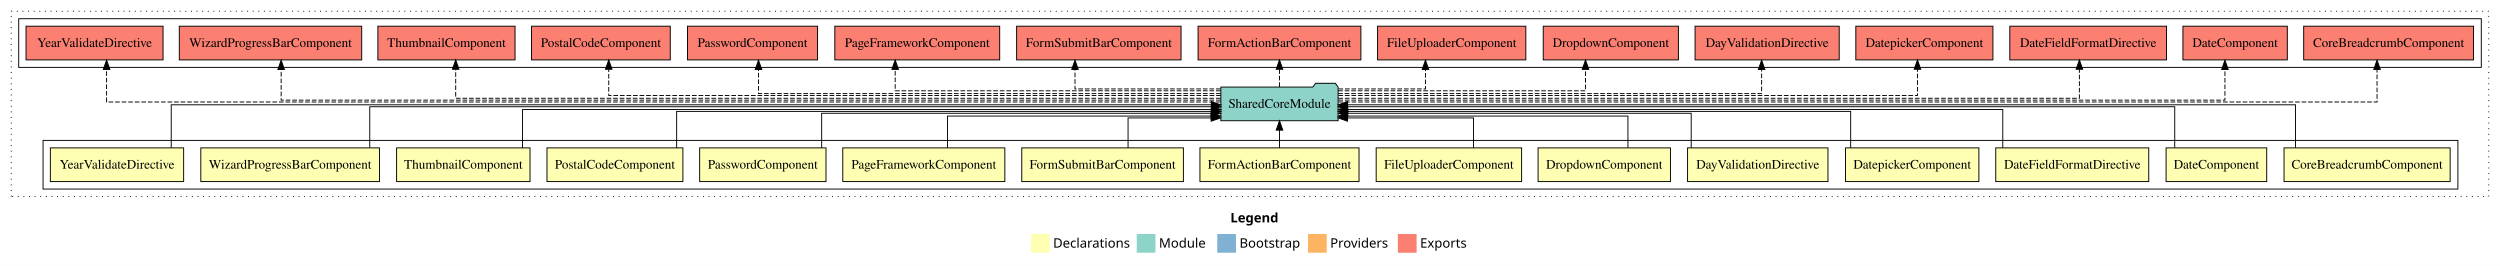
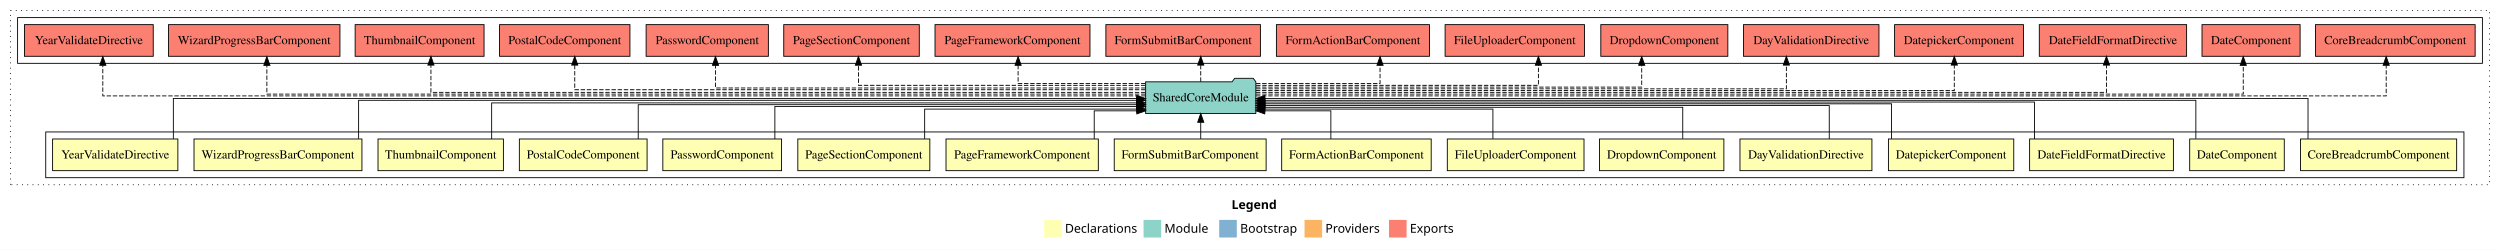
- <svg xmlns="http://www.w3.org/2000/svg" width="2671pt" height="284pt" viewBox="0.00 0.00 2671.00 284.00">
+ <svg xmlns="http://www.w3.org/2000/svg" width="2842pt" height="284pt" viewBox="0.00 0.00 2842.00 284.00">
  <g id="graph0" class="graph" transform="scale(1 1) rotate(0) translate(4 280)">
-     <polygon fill="#ffffff" stroke="transparent" points="-4,4 -4,-280 2667,-280 2667,4 -4,4" />
-     <text text-anchor="start" x="1310.509" y="-42.4" font-family="sans-serif" font-weight="bold" font-size="14.00" fill="#000000">Legend</text>
-     <polygon fill="#ffffb3" stroke="transparent" points="1097.5,-10 1097.5,-30 1117.5,-30 1117.5,-10 1097.5,-10" />
-     <text text-anchor="start" x="1121.129" y="-15.4" font-family="sans-serif" font-size="14.00" fill="#000000">  Declarations</text>
-     <polygon fill="#8dd3c7" stroke="transparent" points="1210.5,-10 1210.5,-30 1230.5,-30 1230.5,-10 1210.5,-10" />
-     <text text-anchor="start" x="1234.225" y="-15.4" font-family="sans-serif" font-size="14.00" fill="#000000">  Module</text>
-     <polygon fill="#80b1d3" stroke="transparent" points="1296.5,-10 1296.5,-30 1316.5,-30 1316.5,-10 1296.5,-10" />
-     <text text-anchor="start" x="1320.281" y="-15.4" font-family="sans-serif" font-size="14.00" fill="#000000">  Bootstrap</text>
-     <polygon fill="#fdb462" stroke="transparent" points="1393.5,-10 1393.5,-30 1413.5,-30 1413.5,-10 1393.5,-10" />
-     <text text-anchor="start" x="1417.173" y="-15.4" font-family="sans-serif" font-size="14.00" fill="#000000">  Providers</text>
-     <polygon fill="#fb8072" stroke="transparent" points="1489.5,-10 1489.5,-30 1509.5,-30 1509.5,-10 1489.5,-10" />
-     <text text-anchor="start" x="1513.226" y="-15.4" font-family="sans-serif" font-size="14.00" fill="#000000">  Exports</text>
+     <polygon fill="#ffffff" stroke="transparent" points="-4,4 -4,-280 2838,-280 2838,4 -4,4" />
+     <text text-anchor="start" x="1396.009" y="-42.4" font-family="sans-serif" font-weight="bold" font-size="14.00" fill="#000000">Legend</text>
+     <polygon fill="#ffffb3" stroke="transparent" points="1183,-10 1183,-30 1203,-30 1203,-10 1183,-10" />
+     <text text-anchor="start" x="1206.629" y="-15.4" font-family="sans-serif" font-size="14.00" fill="#000000">  Declarations</text>
+     <polygon fill="#8dd3c7" stroke="transparent" points="1296,-10 1296,-30 1316,-30 1316,-10 1296,-10" />
+     <text text-anchor="start" x="1319.725" y="-15.4" font-family="sans-serif" font-size="14.00" fill="#000000">  Module</text>
+     <polygon fill="#80b1d3" stroke="transparent" points="1382,-10 1382,-30 1402,-30 1402,-10 1382,-10" />
+     <text text-anchor="start" x="1405.781" y="-15.4" font-family="sans-serif" font-size="14.00" fill="#000000">  Bootstrap</text>
+     <polygon fill="#fdb462" stroke="transparent" points="1479,-10 1479,-30 1499,-30 1499,-10 1479,-10" />
+     <text text-anchor="start" x="1502.673" y="-15.4" font-family="sans-serif" font-size="14.00" fill="#000000">  Providers</text>
+     <polygon fill="#fb8072" stroke="transparent" points="1575,-10 1575,-30 1595,-30 1595,-10 1575,-10" />
+     <text text-anchor="start" x="1598.726" y="-15.4" font-family="sans-serif" font-size="14.00" fill="#000000">  Exports</text>
    <g id="clust1" class="cluster">
-       <polygon fill="none" stroke="#000000" stroke-dasharray="1,5" points="8,-70 8,-268 2655,-268 2655,-70 8,-70" />
+       <polygon fill="none" stroke="#000000" stroke-dasharray="1,5" points="8,-70 8,-268 2826,-268 2826,-70 8,-70" />
    </g>
    <g id="clust2" class="cluster">
-       <polygon fill="none" stroke="#000000" points="42,-78 42,-130 2622,-130 2622,-78 42,-78" />
-     </g>
-     <g id="clust19" class="cluster">
-       <polygon fill="none" stroke="#000000" points="16,-208 16,-260 2647,-260 2647,-208 16,-208" />
+       <polygon fill="none" stroke="#000000" points="48,-78 48,-130 2797,-130 2797,-78 48,-78" />
+     </g>
+     <g id="clust20" class="cluster">
+       <polygon fill="none" stroke="#000000" points="16,-208 16,-260 2818,-260 2818,-208 16,-208" />
    </g>
    <g id="node1" class="node">
-       <polygon fill="#ffffb3" stroke="#000000" points="2613.737,-122 2436.263,-122 2436.263,-86 2613.737,-86 2613.737,-122" />
-       <text text-anchor="middle" x="2525" y="-99.8" font-family="Times,serif" font-size="14.00" fill="#000000">CoreBreadcrumbComponent</text>
+       <polygon fill="#ffffb3" stroke="#000000" points="2788.737,-122 2611.263,-122 2611.263,-86 2788.737,-86 2788.737,-122" />
+       <text text-anchor="middle" x="2700" y="-99.8" font-family="Times,serif" font-size="14.00" fill="#000000">CoreBreadcrumbComponent</text>
+     </g>
+     <g id="node17" class="node">
+       <polygon fill="#8dd3c7" stroke="#000000" points="1423.634,-187 1420.634,-191 1399.634,-191 1396.634,-187 1298.366,-187 1298.366,-151 1423.634,-151 1423.634,-187" />
+       <text text-anchor="middle" x="1361" y="-164.8" font-family="Times,serif" font-size="14.00" fill="#000000">SharedCoreModule</text>
+     </g>
+     <g id="edge1" class="edge">
+       <path fill="none" stroke="#000000" d="M2619.757,-122.169C2619.757,-141.09 2619.757,-168 2619.757,-168 2619.757,-168 1433.853,-168 1433.853,-168" />
+       <polygon fill="#000000" stroke="#000000" points="1433.853,-164.5 1423.853,-168 1433.853,-171.5 1433.853,-164.5" />
+     </g>
+     <g id="node2" class="node">
+       <polygon fill="#ffffb3" stroke="#000000" points="2592.759,-122 2485.241,-122 2485.241,-86 2592.759,-86 2592.759,-122" />
+       <text text-anchor="middle" x="2539" y="-99.8" font-family="Times,serif" font-size="14.00" fill="#000000">DateComponent</text>
+     </g>
+     <g id="edge2" class="edge">
+       <path fill="none" stroke="#000000" d="M2492.246,-122.267C2492.246,-140.555 2492.246,-166 2492.246,-166 2492.246,-166 1433.838,-166 1433.838,-166" />
+       <polygon fill="#000000" stroke="#000000" points="1433.838,-162.5 1423.838,-166 1433.838,-169.5 1433.838,-162.5" />
+     </g>
+     <g id="node3" class="node">
+       <polygon fill="#ffffb3" stroke="#000000" points="2466.727,-122 2303.273,-122 2303.273,-86 2466.727,-86 2466.727,-122" />
+       <text text-anchor="middle" x="2385" y="-99.8" font-family="Times,serif" font-size="14.00" fill="#000000">DateFieldFormatDirective</text>
+     </g>
+     <g id="edge3" class="edge">
+       <path fill="none" stroke="#000000" d="M2308.762,-122.002C2308.762,-139.675 2308.762,-164 2308.762,-164 2308.762,-164 1433.919,-164 1433.919,-164" />
+       <polygon fill="#000000" stroke="#000000" points="1433.919,-160.5 1423.919,-164 1433.919,-167.5 1433.919,-160.5" />
+     </g>
+     <g id="node4" class="node">
+       <polygon fill="#ffffb3" stroke="#000000" points="2285.239,-122 2142.761,-122 2142.761,-86 2285.239,-86 2285.239,-122" />
+       <text text-anchor="middle" x="2214" y="-99.8" font-family="Times,serif" font-size="14.00" fill="#000000">DatepickerComponent</text>
+     </g>
+     <g id="edge4" class="edge">
+       <path fill="none" stroke="#000000" d="M2146.255,-122.034C2146.255,-139.06 2146.255,-162 2146.255,-162 2146.255,-162 1433.933,-162 1433.933,-162" />
+       <polygon fill="#000000" stroke="#000000" points="1433.933,-158.5 1423.933,-162 1433.933,-165.5 1433.933,-158.5" />
+     </g>
+     <g id="node5" class="node">
+       <polygon fill="#ffffb3" stroke="#000000" points="2124.003,-122 1973.997,-122 1973.997,-86 2124.003,-86 2124.003,-122" />
+       <text text-anchor="middle" x="2049" y="-99.8" font-family="Times,serif" font-size="14.00" fill="#000000">DayValidationDirective</text>
+     </g>
+     <g id="edge5" class="edge">
+       <path fill="none" stroke="#000000" d="M2075.5,-122.027C2075.5,-138.398 2075.5,-160 2075.5,-160 2075.5,-160 1433.781,-160 1433.781,-160" />
+       <polygon fill="#000000" stroke="#000000" points="1433.781,-156.5 1423.781,-160 1433.781,-163.5 1433.781,-156.5" />
+     </g>
+     <g id="node6" class="node">
+       <polygon fill="#ffffb3" stroke="#000000" points="1955.706,-122 1814.294,-122 1814.294,-86 1955.706,-86 1955.706,-122" />
+       <text text-anchor="middle" x="1885" y="-99.8" font-family="Times,serif" font-size="14.00" fill="#000000">DropdownComponent</text>
+     </g>
+     <g id="edge6" class="edge">
+       <path fill="none" stroke="#000000" d="M1908.951,-122.282C1908.951,-137.948 1908.951,-158 1908.951,-158 1908.951,-158 1433.857,-158 1433.857,-158" />
+       <polygon fill="#000000" stroke="#000000" points="1433.857,-154.5 1423.857,-158 1433.857,-161.5 1433.857,-154.5" />
+     </g>
+     <g id="node7" class="node">
+       <polygon fill="#ffffb3" stroke="#000000" points="1796.698,-122 1641.302,-122 1641.302,-86 1796.698,-86 1796.698,-122" />
+       <text text-anchor="middle" x="1719" y="-99.8" font-family="Times,serif" font-size="14.00" fill="#000000">FileUploaderComponent</text>
+     </g>
+     <g id="edge7" class="edge">
+       <path fill="none" stroke="#000000" d="M1693.134,-122.187C1693.134,-137.182 1693.134,-156 1693.134,-156 1693.134,-156 1433.862,-156 1433.862,-156" />
+       <polygon fill="#000000" stroke="#000000" points="1433.862,-152.5 1423.862,-156 1433.862,-159.5 1433.862,-152.5" />
+     </g>
+     <g id="node8" class="node">
+       <polygon fill="#ffffb3" stroke="#000000" points="1622.98,-122 1453.02,-122 1453.02,-86 1622.98,-86 1622.98,-122" />
+       <text text-anchor="middle" x="1538" y="-99.8" font-family="Times,serif" font-size="14.00" fill="#000000">FormActionBarComponent</text>
+     </g>
+     <g id="edge8" class="edge">
+       <path fill="none" stroke="#000000" d="M1508.92,-122.051C1508.92,-136.373 1508.92,-154 1508.92,-154 1508.92,-154 1433.731,-154 1433.731,-154" />
+       <polygon fill="#000000" stroke="#000000" points="1433.731,-150.5 1423.731,-154 1433.731,-157.5 1433.731,-150.5" />
+     </g>
+     <g id="node9" class="node">
+       <polygon fill="#ffffb3" stroke="#000000" points="1435.333,-122 1262.667,-122 1262.667,-86 1435.333,-86 1435.333,-122" />
+       <text text-anchor="middle" x="1349" y="-99.8" font-family="Times,serif" font-size="14.00" fill="#000000">FormSubmitBarComponent</text>
+     </g>
+     <g id="edge9" class="edge">
+       <path fill="none" stroke="#000000" d="M1361,-122.106C1361,-122.106 1361,-140.991 1361,-140.991" />
+       <polygon fill="#000000" stroke="#000000" points="1357.5,-140.991 1361,-150.991 1364.5,-140.991 1357.5,-140.991" />
+     </g>
+     <g id="node10" class="node">
+       <polygon fill="#ffffb3" stroke="#000000" points="1244.574,-122 1071.426,-122 1071.426,-86 1244.574,-86 1244.574,-122" />
+       <text text-anchor="middle" x="1158" y="-99.8" font-family="Times,serif" font-size="14.00" fill="#000000">PageFrameworkComponent</text>
+     </g>
+     <g id="edge10" class="edge">
+       <path fill="none" stroke="#000000" d="M1239.912,-122.051C1239.912,-136.373 1239.912,-154 1239.912,-154 1239.912,-154 1288.328,-154 1288.328,-154" />
+       <polygon fill="#000000" stroke="#000000" points="1288.328,-157.5 1298.328,-154 1288.328,-150.5 1288.328,-157.5" />
+     </g>
+     <g id="node11" class="node">
+       <polygon fill="#ffffb3" stroke="#000000" points="1053.038,-122 902.962,-122 902.962,-86 1053.038,-86 1053.038,-122" />
+       <text text-anchor="middle" x="978" y="-99.8" font-family="Times,serif" font-size="14.00" fill="#000000">PageSectionComponent</text>
+     </g>
+     <g id="edge11" class="edge">
+       <path fill="none" stroke="#000000" d="M1047.144,-122.187C1047.144,-137.182 1047.144,-156 1047.144,-156 1047.144,-156 1288.241,-156 1288.241,-156" />
+       <polygon fill="#000000" stroke="#000000" points="1288.241,-159.5 1298.241,-156 1288.241,-152.5 1288.241,-159.5" />
+     </g>
+     <g id="node12" class="node">
+       <polygon fill="#ffffb3" stroke="#000000" points="884.486,-122 749.514,-122 749.514,-86 884.486,-86 884.486,-122" />
+       <text text-anchor="middle" x="817" y="-99.8" font-family="Times,serif" font-size="14.00" fill="#000000">PasswordComponent</text>
+     </g>
+     <g id="edge12" class="edge">
+       <path fill="none" stroke="#000000" d="M876.868,-122.009C876.868,-138.049 876.868,-159 876.868,-159 876.868,-159 1288.205,-159 1288.205,-159" />
+       <polygon fill="#000000" stroke="#000000" points="1288.205,-162.5 1298.205,-159 1288.205,-155.5 1288.205,-162.5" />
+     </g>
+     <g id="node13" class="node">
+       <polygon fill="#ffffb3" stroke="#000000" points="731.607,-122 586.393,-122 586.393,-86 731.607,-86 731.607,-122" />
+       <text text-anchor="middle" x="659" y="-99.8" font-family="Times,serif" font-size="14.00" fill="#000000">PostalCodeComponent</text>
+     </g>
+     <g id="edge13" class="edge">
+       <path fill="none" stroke="#000000" d="M721.53,-122.035C721.53,-138.734 721.53,-161 721.53,-161 721.53,-161 1288.228,-161 1288.228,-161" />
+       <polygon fill="#000000" stroke="#000000" points="1288.228,-164.5 1298.228,-161 1288.228,-157.5 1288.228,-164.5" />
+     </g>
+     <g id="node14" class="node">
+       <polygon fill="#ffffb3" stroke="#000000" points="568.272,-122 425.728,-122 425.728,-86 568.272,-86 568.272,-122" />
+       <text text-anchor="middle" x="497" y="-99.8" font-family="Times,serif" font-size="14.00" fill="#000000">ThumbnailComponent</text>
+     </g>
+     <g id="edge14" class="edge">
+       <path fill="none" stroke="#000000" d="M554.916,-122.022C554.916,-139.373 554.916,-163 554.916,-163 554.916,-163 1288.084,-163 1288.084,-163" />
+       <polygon fill="#000000" stroke="#000000" points="1288.084,-166.5 1298.084,-163 1288.084,-159.5 1288.084,-166.5" />
+     </g>
+     <g id="node15" class="node">
+       <polygon fill="#ffffb3" stroke="#000000" points="407.447,-122 216.553,-122 216.553,-86 407.447,-86 407.447,-122" />
+       <text text-anchor="middle" x="312" y="-99.8" font-family="Times,serif" font-size="14.00" fill="#000000">WizardProgressBarComponent</text>
+     </g>
+     <g id="edge15" class="edge">
+       <path fill="none" stroke="#000000" d="M403.669,-122.267C403.669,-140.555 403.669,-166 403.669,-166 403.669,-166 1288.187,-166 1288.187,-166" />
+       <polygon fill="#000000" stroke="#000000" points="1288.187,-169.5 1298.187,-166 1288.187,-162.5 1288.187,-169.5" />
    </g>
    <g id="node16" class="node">
-       <polygon fill="#8dd3c7" stroke="#000000" points="1425.634,-187 1422.634,-191 1401.634,-191 1398.634,-187 1300.366,-187 1300.366,-151 1425.634,-151 1425.634,-187" />
-       <text text-anchor="middle" x="1363" y="-164.8" font-family="Times,serif" font-size="14.00" fill="#000000">SharedCoreModule</text>
-     </g>
-     <g id="edge1" class="edge">
-       <path fill="none" stroke="#000000" d="M2448.506,-122.169C2448.506,-141.09 2448.506,-168 2448.506,-168 2448.506,-168 1435.656,-168 1435.656,-168" />
-       <polygon fill="#000000" stroke="#000000" points="1435.656,-164.5 1425.656,-168 1435.656,-171.5 1435.656,-164.5" />
-     </g>
-     <g id="node2" class="node">
-       <polygon fill="#ffffb3" stroke="#000000" points="2417.759,-122 2310.241,-122 2310.241,-86 2417.759,-86 2417.759,-122" />
-       <text text-anchor="middle" x="2364" y="-99.8" font-family="Times,serif" font-size="14.00" fill="#000000">DateComponent</text>
-     </g>
-     <g id="edge2" class="edge">
-       <path fill="none" stroke="#000000" d="M2319.492,-122.267C2319.492,-140.555 2319.492,-166 2319.492,-166 2319.492,-166 1435.758,-166 1435.758,-166" />
-       <polygon fill="#000000" stroke="#000000" points="1435.758,-162.5 1425.758,-166 1435.758,-169.5 1435.758,-162.5" />
-     </g>
-     <g id="node3" class="node">
-       <polygon fill="#ffffb3" stroke="#000000" points="2291.727,-122 2128.273,-122 2128.273,-86 2291.727,-86 2291.727,-122" />
-       <text text-anchor="middle" x="2210" y="-99.8" font-family="Times,serif" font-size="14.00" fill="#000000">DateFieldFormatDirective</text>
-     </g>
-     <g id="edge3" class="edge">
-       <path fill="none" stroke="#000000" d="M2135.762,-122.022C2135.762,-139.373 2135.762,-163 2135.762,-163 2135.762,-163 1435.911,-163 1435.911,-163" />
-       <polygon fill="#000000" stroke="#000000" points="1435.911,-159.5 1425.911,-163 1435.911,-166.5 1435.911,-159.5" />
-     </g>
-     <g id="node4" class="node">
-       <polygon fill="#ffffb3" stroke="#000000" points="2110.239,-122 1967.761,-122 1967.761,-86 2110.239,-86 2110.239,-122" />
-       <text text-anchor="middle" x="2039" y="-99.8" font-family="Times,serif" font-size="14.00" fill="#000000">DatepickerComponent</text>
-     </g>
-     <g id="edge4" class="edge">
-       <path fill="none" stroke="#000000" d="M1973.255,-122.035C1973.255,-138.734 1973.255,-161 1973.255,-161 1973.255,-161 1435.725,-161 1435.725,-161" />
-       <polygon fill="#000000" stroke="#000000" points="1435.725,-157.5 1425.725,-161 1435.725,-164.5 1435.725,-157.5" />
-     </g>
-     <g id="node5" class="node">
-       <polygon fill="#ffffb3" stroke="#000000" points="1949.003,-122 1798.997,-122 1798.997,-86 1949.003,-86 1949.003,-122" />
-       <text text-anchor="middle" x="1874" y="-99.8" font-family="Times,serif" font-size="14.00" fill="#000000">DayValidationDirective</text>
-     </g>
-     <g id="edge5" class="edge">
-       <path fill="none" stroke="#000000" d="M1802.874,-122.009C1802.874,-138.049 1802.874,-159 1802.874,-159 1802.874,-159 1436.023,-159 1436.023,-159" />
-       <polygon fill="#000000" stroke="#000000" points="1436.023,-155.5 1426.023,-159 1436.023,-162.5 1436.023,-155.5" />
-     </g>
-     <g id="node6" class="node">
-       <polygon fill="#ffffb3" stroke="#000000" points="1780.706,-122 1639.294,-122 1639.294,-86 1780.706,-86 1780.706,-122" />
-       <text text-anchor="middle" x="1710" y="-99.8" font-family="Times,serif" font-size="14.00" fill="#000000">DropdownComponent</text>
-     </g>
-     <g id="edge6" class="edge">
-       <path fill="none" stroke="#000000" d="M1735.284,-122.187C1735.284,-137.182 1735.284,-156 1735.284,-156 1735.284,-156 1435.732,-156 1435.732,-156" />
-       <polygon fill="#000000" stroke="#000000" points="1435.732,-152.5 1425.732,-156 1435.732,-159.5 1435.732,-152.5" />
-     </g>
-     <g id="node7" class="node">
-       <polygon fill="#ffffb3" stroke="#000000" points="1621.698,-122 1466.302,-122 1466.302,-86 1621.698,-86 1621.698,-122" />
-       <text text-anchor="middle" x="1544" y="-99.8" font-family="Times,serif" font-size="14.00" fill="#000000">FileUploaderComponent</text>
-     </g>
-     <g id="edge7" class="edge">
-       <path fill="none" stroke="#000000" d="M1570.283,-122.051C1570.283,-136.373 1570.283,-154 1570.283,-154 1570.283,-154 1435.754,-154 1435.754,-154" />
-       <polygon fill="#000000" stroke="#000000" points="1435.754,-150.5 1425.754,-154 1435.754,-157.5 1435.754,-150.5" />
-     </g>
-     <g id="node8" class="node">
-       <polygon fill="#ffffb3" stroke="#000000" points="1447.98,-122 1278.02,-122 1278.02,-86 1447.98,-86 1447.98,-122" />
-       <text text-anchor="middle" x="1363" y="-99.8" font-family="Times,serif" font-size="14.00" fill="#000000">FormActionBarComponent</text>
-     </g>
-     <g id="edge8" class="edge">
-       <path fill="none" stroke="#000000" d="M1363,-122.106C1363,-122.106 1363,-140.991 1363,-140.991" />
-       <polygon fill="#000000" stroke="#000000" points="1359.5,-140.991 1363,-150.991 1366.5,-140.991 1359.5,-140.991" />
-     </g>
-     <g id="node9" class="node">
-       <polygon fill="#ffffb3" stroke="#000000" points="1260.333,-122 1087.667,-122 1087.667,-86 1260.333,-86 1260.333,-122" />
-       <text text-anchor="middle" x="1174" y="-99.8" font-family="Times,serif" font-size="14.00" fill="#000000">FormSubmitBarComponent</text>
-     </g>
-     <g id="edge9" class="edge">
-       <path fill="none" stroke="#000000" d="M1201.222,-122.051C1201.222,-136.373 1201.222,-154 1201.222,-154 1201.222,-154 1289.989,-154 1289.989,-154" />
-       <polygon fill="#000000" stroke="#000000" points="1289.989,-157.5 1299.989,-154 1289.989,-150.5 1289.989,-157.5" />
-     </g>
-     <g id="node10" class="node">
-       <polygon fill="#ffffb3" stroke="#000000" points="1069.574,-122 896.426,-122 896.426,-86 1069.574,-86 1069.574,-122" />
-       <text text-anchor="middle" x="983" y="-99.8" font-family="Times,serif" font-size="14.00" fill="#000000">PageFrameworkComponent</text>
-     </g>
-     <g id="edge10" class="edge">
-       <path fill="none" stroke="#000000" d="M1008.346,-122.187C1008.346,-137.182 1008.346,-156 1008.346,-156 1008.346,-156 1290.004,-156 1290.004,-156" />
-       <polygon fill="#000000" stroke="#000000" points="1290.004,-159.5 1300.004,-156 1290.004,-152.5 1290.004,-159.5" />
-     </g>
-     <g id="node11" class="node">
-       <polygon fill="#ffffb3" stroke="#000000" points="878.486,-122 743.514,-122 743.514,-86 878.486,-86 878.486,-122" />
-       <text text-anchor="middle" x="811" y="-99.8" font-family="Times,serif" font-size="14.00" fill="#000000">PasswordComponent</text>
-     </g>
-     <g id="edge11" class="edge">
-       <path fill="none" stroke="#000000" d="M873.868,-122.009C873.868,-138.049 873.868,-159 873.868,-159 873.868,-159 1290.056,-159 1290.056,-159" />
-       <polygon fill="#000000" stroke="#000000" points="1290.056,-162.5 1300.056,-159 1290.056,-155.5 1290.056,-162.5" />
-     </g>
-     <g id="node12" class="node">
-       <polygon fill="#ffffb3" stroke="#000000" points="725.607,-122 580.393,-122 580.393,-86 725.607,-86 725.607,-122" />
-       <text text-anchor="middle" x="653" y="-99.8" font-family="Times,serif" font-size="14.00" fill="#000000">PostalCodeComponent</text>
-     </g>
-     <g id="edge12" class="edge">
-       <path fill="none" stroke="#000000" d="M718.928,-122.035C718.928,-138.734 718.928,-161 718.928,-161 718.928,-161 1290.365,-161 1290.365,-161" />
-       <polygon fill="#000000" stroke="#000000" points="1290.365,-164.5 1300.365,-161 1290.365,-157.5 1290.365,-164.5" />
-     </g>
-     <g id="node13" class="node">
-       <polygon fill="#ffffb3" stroke="#000000" points="562.272,-122 419.728,-122 419.728,-86 562.272,-86 562.272,-122" />
-       <text text-anchor="middle" x="491" y="-99.8" font-family="Times,serif" font-size="14.00" fill="#000000">ThumbnailComponent</text>
-     </g>
-     <g id="edge13" class="edge">
-       <path fill="none" stroke="#000000" d="M554.261,-122.022C554.261,-139.373 554.261,-163 554.261,-163 554.261,-163 1290.213,-163 1290.213,-163" />
-       <polygon fill="#000000" stroke="#000000" points="1290.213,-166.5 1300.213,-163 1290.213,-159.5 1290.213,-166.5" />
-     </g>
-     <g id="node14" class="node">
-       <polygon fill="#ffffb3" stroke="#000000" points="401.447,-122 210.553,-122 210.553,-86 401.447,-86 401.447,-122" />
-       <text text-anchor="middle" x="306" y="-99.8" font-family="Times,serif" font-size="14.00" fill="#000000">WizardProgressBarComponent</text>
-     </g>
-     <g id="edge14" class="edge">
-       <path fill="none" stroke="#000000" d="M391.044,-122.267C391.044,-140.555 391.044,-166 391.044,-166 391.044,-166 1290.349,-166 1290.349,-166" />
-       <polygon fill="#000000" stroke="#000000" points="1290.349,-169.5 1300.349,-166 1290.349,-162.5 1290.349,-169.5" />
-     </g>
-     <g id="node15" class="node">
-       <polygon fill="#ffffb3" stroke="#000000" points="192.202,-122 49.798,-122 49.798,-86 192.202,-86 192.202,-122" />
-       <text text-anchor="middle" x="121" y="-99.8" font-family="Times,serif" font-size="14.00" fill="#000000">YearValidateDirective</text>
-     </g>
-     <g id="edge15" class="edge">
-       <path fill="none" stroke="#000000" d="M178.939,-122.169C178.939,-141.09 178.939,-168 178.939,-168 178.939,-168 1290.176,-168 1290.176,-168" />
-       <polygon fill="#000000" stroke="#000000" points="1290.176,-171.5 1300.176,-168 1290.176,-164.5 1290.176,-171.5" />
-     </g>
-     <g id="node17" class="node">
-       <polygon fill="#fb8072" stroke="#000000" points="2638.737,-252 2457.263,-252 2457.263,-216 2638.737,-216 2638.737,-252" />
-       <text text-anchor="middle" x="2548" y="-229.8" font-family="Times,serif" font-size="14.00" fill="#000000">CoreBreadcrumbComponent </text>
+       <polygon fill="#ffffb3" stroke="#000000" points="198.202,-122 55.798,-122 55.798,-86 198.202,-86 198.202,-122" />
+       <text text-anchor="middle" x="127" y="-99.8" font-family="Times,serif" font-size="14.00" fill="#000000">YearValidateDirective</text>
    </g>
    <g id="edge16" class="edge">
-       <path fill="none" stroke="#000000" stroke-dasharray="5,2" d="M1426.045,-171C1669.612,-171 2535.625,-171 2535.625,-171 2535.625,-171 2535.625,-205.778 2535.625,-205.778" />
-       <polygon fill="#000000" stroke="#000000" points="2532.125,-205.778 2535.625,-215.778 2539.125,-205.778 2532.125,-205.778" />
+       <path fill="none" stroke="#000000" d="M193.064,-122.169C193.064,-141.09 193.064,-168 193.064,-168 193.064,-168 1288.207,-168 1288.207,-168" />
+       <polygon fill="#000000" stroke="#000000" points="1288.207,-171.5 1298.207,-168 1288.207,-164.5 1288.207,-171.5" />
    </g>
    <g id="node18" class="node">
-       <polygon fill="#fb8072" stroke="#000000" points="2439.759,-252 2328.241,-252 2328.241,-216 2439.759,-216 2439.759,-252" />
-       <text text-anchor="middle" x="2384" y="-229.8" font-family="Times,serif" font-size="14.00" fill="#000000">DateComponent </text>
+       <polygon fill="#fb8072" stroke="#000000" points="2809.737,-252 2628.263,-252 2628.263,-216 2809.737,-216 2809.737,-252" />
+       <text text-anchor="middle" x="2719" y="-229.8" font-family="Times,serif" font-size="14.00" fill="#000000">CoreBreadcrumbComponent </text>
    </g>
    <g id="edge17" class="edge">
-       <path fill="none" stroke="#000000" stroke-dasharray="5,2" d="M1425.806,-173C1646.492,-173 2373.125,-173 2373.125,-173 2373.125,-173 2373.125,-205.698 2373.125,-205.698" />
-       <polygon fill="#000000" stroke="#000000" points="2369.625,-205.698 2373.125,-215.698 2376.625,-205.698 2369.625,-205.698" />
+       <path fill="none" stroke="#000000" stroke-dasharray="5,2" d="M1423.743,-171C1689.478,-171 2708.625,-171 2708.625,-171 2708.625,-171 2708.625,-205.778 2708.625,-205.778" />
+       <polygon fill="#000000" stroke="#000000" points="2705.125,-205.778 2708.625,-215.778 2712.125,-205.778 2705.125,-205.778" />
    </g>
    <g id="node19" class="node">
-       <polygon fill="#fb8072" stroke="#000000" points="2310.727,-252 2143.273,-252 2143.273,-216 2310.727,-216 2310.727,-252" />
-       <text text-anchor="middle" x="2227" y="-229.8" font-family="Times,serif" font-size="14.00" fill="#000000">DateFieldFormatDirective </text>
+       <polygon fill="#fb8072" stroke="#000000" points="2610.759,-252 2499.241,-252 2499.241,-216 2610.759,-216 2610.759,-252" />
+       <text text-anchor="middle" x="2555" y="-229.8" font-family="Times,serif" font-size="14.00" fill="#000000">DateComponent </text>
    </g>
    <g id="edge18" class="edge">
-       <path fill="none" stroke="#000000" stroke-dasharray="5,2" d="M1425.843,-175C1623.208,-175 2217.625,-175 2217.625,-175 2217.625,-175 2217.625,-205.977 2217.625,-205.977" />
-       <polygon fill="#000000" stroke="#000000" points="2214.125,-205.977 2217.625,-215.977 2221.125,-205.977 2214.125,-205.977" />
+       <path fill="none" stroke="#000000" stroke-dasharray="5,2" d="M1423.881,-173C1668.89,-173 2546.125,-173 2546.125,-173 2546.125,-173 2546.125,-205.698 2546.125,-205.698" />
+       <polygon fill="#000000" stroke="#000000" points="2542.625,-205.698 2546.125,-215.698 2549.625,-205.698 2542.625,-205.698" />
    </g>
    <g id="node20" class="node">
-       <polygon fill="#fb8072" stroke="#000000" points="2125.239,-252 1978.761,-252 1978.761,-216 2125.239,-216 2125.239,-252" />
-       <text text-anchor="middle" x="2052" y="-229.8" font-family="Times,serif" font-size="14.00" fill="#000000">DatepickerComponent </text>
+       <polygon fill="#fb8072" stroke="#000000" points="2481.727,-252 2314.273,-252 2314.273,-216 2481.727,-216 2481.727,-252" />
+       <text text-anchor="middle" x="2398" y="-229.8" font-family="Times,serif" font-size="14.00" fill="#000000">DateFieldFormatDirective </text>
    </g>
    <g id="edge19" class="edge">
-       <path fill="none" stroke="#000000" stroke-dasharray="5,2" d="M1425.904,-178C1594.646,-178 2044.625,-178 2044.625,-178 2044.625,-178 2044.625,-205.973 2044.625,-205.973" />
-       <polygon fill="#000000" stroke="#000000" points="2041.125,-205.973 2044.625,-215.973 2048.125,-205.973 2041.125,-205.973" />
+       <path fill="none" stroke="#000000" stroke-dasharray="5,2" d="M1423.858,-175C1647.405,-175 2390.625,-175 2390.625,-175 2390.625,-175 2390.625,-205.977 2390.625,-205.977" />
+       <polygon fill="#000000" stroke="#000000" points="2387.125,-205.977 2390.625,-215.977 2394.125,-205.977 2387.125,-205.977" />
    </g>
    <g id="node21" class="node">
-       <polygon fill="#fb8072" stroke="#000000" points="1961.002,-252 1806.998,-252 1806.998,-216 1961.002,-216 1961.002,-252" />
-       <text text-anchor="middle" x="1884" y="-229.8" font-family="Times,serif" font-size="14.00" fill="#000000">DayValidationDirective </text>
+       <polygon fill="#fb8072" stroke="#000000" points="2296.239,-252 2149.761,-252 2149.761,-216 2296.239,-216 2296.239,-252" />
+       <text text-anchor="middle" x="2223" y="-229.8" font-family="Times,serif" font-size="14.00" fill="#000000">DatepickerComponent </text>
    </g>
    <g id="edge20" class="edge">
-       <path fill="none" stroke="#000000" stroke-dasharray="5,2" d="M1425.649,-180C1562.931,-180 1878.125,-180 1878.125,-180 1878.125,-180 1878.125,-205.718 1878.125,-205.718" />
-       <polygon fill="#000000" stroke="#000000" points="1874.625,-205.718 1878.125,-215.718 1881.625,-205.718 1874.625,-205.718" />
+       <path fill="none" stroke="#000000" stroke-dasharray="5,2" d="M1423.643,-177C1621.119,-177 2217.625,-177 2217.625,-177 2217.625,-177 2217.625,-205.965 2217.625,-205.965" />
+       <polygon fill="#000000" stroke="#000000" points="2214.125,-205.965 2217.625,-215.965 2221.125,-205.965 2214.125,-205.965" />
    </g>
    <g id="node22" class="node">
-       <polygon fill="#fb8072" stroke="#000000" points="1789.207,-252 1644.793,-252 1644.793,-216 1789.207,-216 1789.207,-252" />
-       <text text-anchor="middle" x="1717" y="-229.8" font-family="Times,serif" font-size="14.00" fill="#000000">DropdownComponent </text>
+       <polygon fill="#fb8072" stroke="#000000" points="2132.002,-252 1977.998,-252 1977.998,-216 2132.002,-216 2132.002,-252" />
+       <text text-anchor="middle" x="2055" y="-229.8" font-family="Times,serif" font-size="14.00" fill="#000000">DayValidationDirective </text>
    </g>
    <g id="edge21" class="edge">
-       <path fill="none" stroke="#000000" stroke-dasharray="5,2" d="M1425.655,-183C1520.595,-183 1689.966,-183 1689.966,-183 1689.966,-183 1689.966,-205.876 1689.966,-205.876" />
-       <polygon fill="#000000" stroke="#000000" points="1686.466,-205.876 1689.966,-215.876 1693.466,-205.876 1686.466,-205.876" />
+       <path fill="none" stroke="#000000" stroke-dasharray="5,2" d="M1423.932,-179C1589.888,-179 2026.75,-179 2026.75,-179 2026.75,-179 2026.75,-205.991 2026.75,-205.991" />
+       <polygon fill="#000000" stroke="#000000" points="2023.25,-205.991 2026.75,-215.991 2030.25,-205.991 2023.25,-205.991" />
    </g>
    <g id="node23" class="node">
-       <polygon fill="#fb8072" stroke="#000000" points="1626.198,-252 1467.802,-252 1467.802,-216 1626.198,-216 1626.198,-252" />
-       <text text-anchor="middle" x="1547" y="-229.8" font-family="Times,serif" font-size="14.00" fill="#000000">FileUploaderComponent </text>
+       <polygon fill="#fb8072" stroke="#000000" points="1960.207,-252 1815.793,-252 1815.793,-216 1960.207,-216 1960.207,-252" />
+       <text text-anchor="middle" x="1888" y="-229.8" font-family="Times,serif" font-size="14.00" fill="#000000">DropdownComponent </text>
    </g>
    <g id="edge22" class="edge">
-       <path fill="none" stroke="#000000" stroke-dasharray="5,2" d="M1425.988,-185C1469.275,-185 1518.967,-185 1518.967,-185 1518.967,-185 1518.967,-205.754 1518.967,-205.754" />
-       <polygon fill="#000000" stroke="#000000" points="1515.467,-205.754 1518.967,-215.754 1522.467,-205.754 1515.467,-205.754" />
+       <path fill="none" stroke="#000000" stroke-dasharray="5,2" d="M1423.729,-181C1558.24,-181 1862.299,-181 1862.299,-181 1862.299,-181 1862.299,-205.76 1862.299,-205.76" />
+       <polygon fill="#000000" stroke="#000000" points="1858.799,-205.76 1862.299,-215.76 1865.799,-205.76 1858.799,-205.76" />
    </g>
    <g id="node24" class="node">
-       <polygon fill="#fb8072" stroke="#000000" points="1449.981,-252 1276.019,-252 1276.019,-216 1449.981,-216 1449.981,-252" />
-       <text text-anchor="middle" x="1363" y="-229.8" font-family="Times,serif" font-size="14.00" fill="#000000">FormActionBarComponent </text>
+       <polygon fill="#fb8072" stroke="#000000" points="1797.198,-252 1638.802,-252 1638.802,-216 1797.198,-216 1797.198,-252" />
+       <text text-anchor="middle" x="1718" y="-229.8" font-family="Times,serif" font-size="14.00" fill="#000000">FileUploaderComponent </text>
    </g>
    <g id="edge23" class="edge">
-       <path fill="none" stroke="#000000" stroke-dasharray="5,2" d="M1363,-187.106C1363,-187.106 1363,-205.991 1363,-205.991" />
-       <polygon fill="#000000" stroke="#000000" points="1359.5,-205.991 1363,-215.991 1366.5,-205.991 1359.5,-205.991" />
+       <path fill="none" stroke="#000000" stroke-dasharray="5,2" d="M1423.958,-183C1532.86,-183 1744.866,-183 1744.866,-183 1744.866,-183 1744.866,-205.876 1744.866,-205.876" />
+       <polygon fill="#000000" stroke="#000000" points="1741.366,-205.876 1744.866,-215.876 1748.366,-205.876 1741.366,-205.876" />
    </g>
    <g id="node25" class="node">
-       <polygon fill="#fb8072" stroke="#000000" points="1257.832,-252 1082.168,-252 1082.168,-216 1257.832,-216 1257.832,-252" />
-       <text text-anchor="middle" x="1170" y="-229.8" font-family="Times,serif" font-size="14.00" fill="#000000">FormSubmitBarComponent </text>
+       <polygon fill="#fb8072" stroke="#000000" points="1620.981,-252 1447.019,-252 1447.019,-216 1620.981,-216 1620.981,-252" />
+       <text text-anchor="middle" x="1534" y="-229.8" font-family="Times,serif" font-size="14.00" fill="#000000">FormActionBarComponent </text>
    </g>
    <g id="edge24" class="edge">
-       <path fill="none" stroke="#000000" stroke-dasharray="5,2" d="M1300.102,-185C1235.561,-185 1144.528,-185 1144.528,-185 1144.528,-185 1144.528,-205.754 1144.528,-205.754" />
-       <polygon fill="#000000" stroke="#000000" points="1141.028,-205.754 1144.528,-215.754 1148.028,-205.754 1141.028,-205.754" />
+       <path fill="none" stroke="#000000" stroke-dasharray="5,2" d="M1423.819,-185C1483.709,-185 1564.83,-185 1564.83,-185 1564.83,-185 1564.83,-205.754 1564.83,-205.754" />
+       <polygon fill="#000000" stroke="#000000" points="1561.33,-205.754 1564.83,-215.754 1568.33,-205.754 1561.33,-205.754" />
    </g>
    <g id="node26" class="node">
-       <polygon fill="#fb8072" stroke="#000000" points="1064.075,-252 887.925,-252 887.925,-216 1064.075,-216 1064.075,-252" />
-       <text text-anchor="middle" x="976" y="-229.8" font-family="Times,serif" font-size="14.00" fill="#000000">PageFrameworkComponent </text>
+       <polygon fill="#fb8072" stroke="#000000" points="1428.832,-252 1253.168,-252 1253.168,-216 1428.832,-216 1428.832,-252" />
+       <text text-anchor="middle" x="1341" y="-229.8" font-family="Times,serif" font-size="14.00" fill="#000000">FormSubmitBarComponent </text>
    </g>
    <g id="edge25" class="edge">
-       <path fill="none" stroke="#000000" stroke-dasharray="5,2" d="M1300.192,-183C1185.172,-183 952.404,-183 952.404,-183 952.404,-183 952.404,-205.876 952.404,-205.876" />
-       <polygon fill="#000000" stroke="#000000" points="948.904,-205.876 952.404,-215.876 955.904,-205.876 948.904,-205.876" />
+       <path fill="none" stroke="#000000" stroke-dasharray="5,2" d="M1361,-187.106C1361,-187.106 1361,-205.991 1361,-205.991" />
+       <polygon fill="#000000" stroke="#000000" points="1357.5,-205.991 1361,-215.991 1364.5,-205.991 1357.5,-205.991" />
    </g>
    <g id="node27" class="node">
+       <polygon fill="#fb8072" stroke="#000000" points="1235.075,-252 1058.925,-252 1058.925,-216 1235.075,-216 1235.075,-252" />
+       <text text-anchor="middle" x="1147" y="-229.8" font-family="Times,serif" font-size="14.00" fill="#000000">PageFrameworkComponent </text>
+     </g>
+     <g id="edge26" class="edge">
+       <path fill="none" stroke="#000000" stroke-dasharray="5,2" d="M1298.142,-185C1237.033,-185 1153.375,-185 1153.375,-185 1153.375,-185 1153.375,-205.754 1153.375,-205.754" />
+       <polygon fill="#000000" stroke="#000000" points="1149.875,-205.754 1153.375,-215.754 1156.875,-205.754 1149.875,-205.754" />
+     </g>
+     <g id="node28" class="node">
+       <polygon fill="#fb8072" stroke="#000000" points="1041.037,-252 886.963,-252 886.963,-216 1041.037,-216 1041.037,-252" />
+       <text text-anchor="middle" x="964" y="-229.8" font-family="Times,serif" font-size="14.00" fill="#000000">PageSectionComponent </text>
+     </g>
+     <g id="edge27" class="edge">
+       <path fill="none" stroke="#000000" stroke-dasharray="5,2" d="M1298.048,-183C1187.917,-183 971.875,-183 971.875,-183 971.875,-183 971.875,-205.876 971.875,-205.876" />
+       <polygon fill="#000000" stroke="#000000" points="968.375,-205.876 971.875,-215.876 975.375,-205.876 968.375,-205.876" />
+     </g>
+     <g id="node29" class="node">
      <polygon fill="#fb8072" stroke="#000000" points="869.487,-252 730.513,-252 730.513,-216 869.487,-216 869.487,-252" />
      <text text-anchor="middle" x="800" y="-229.8" font-family="Times,serif" font-size="14.00" fill="#000000">PasswordComponent </text>
    </g>
-     <g id="edge26" class="edge">
-       <path fill="none" stroke="#000000" stroke-dasharray="5,2" d="M1300.23,-180C1154.658,-180 806.375,-180 806.375,-180 806.375,-180 806.375,-205.718 806.375,-205.718" />
-       <polygon fill="#000000" stroke="#000000" points="802.875,-205.718 806.375,-215.718 809.875,-205.718 802.875,-205.718" />
-     </g>
-     <g id="node28" class="node">
+     <g id="edge28" class="edge">
+       <path fill="none" stroke="#000000" stroke-dasharray="5,2" d="M1298.259,-180C1153.678,-180 809.375,-180 809.375,-180 809.375,-180 809.375,-205.718 809.375,-205.718" />
+       <polygon fill="#000000" stroke="#000000" points="805.875,-205.718 809.375,-215.718 812.875,-205.718 805.875,-205.718" />
+     </g>
+     <g id="node30" class="node">
      <polygon fill="#fb8072" stroke="#000000" points="712.107,-252 563.893,-252 563.893,-216 712.107,-216 712.107,-252" />
      <text text-anchor="middle" x="638" y="-229.8" font-family="Times,serif" font-size="14.00" fill="#000000">PostalCodeComponent </text>
    </g>
-     <g id="edge27" class="edge">
-       <path fill="none" stroke="#000000" stroke-dasharray="5,2" d="M1300.345,-178C1125.735,-178 646.375,-178 646.375,-178 646.375,-178 646.375,-205.973 646.375,-205.973" />
-       <polygon fill="#000000" stroke="#000000" points="642.875,-205.973 646.375,-215.973 649.875,-205.973 642.875,-205.973" />
-     </g>
-     <g id="node29" class="node">
+     <g id="edge29" class="edge">
+       <path fill="none" stroke="#000000" stroke-dasharray="5,2" d="M1298.16,-178C1124.254,-178 649.375,-178 649.375,-178 649.375,-178 649.375,-205.973 649.375,-205.973" />
+       <polygon fill="#000000" stroke="#000000" points="645.875,-205.973 649.375,-215.973 652.875,-205.973 645.875,-205.973" />
+     </g>
+     <g id="node31" class="node">
      <polygon fill="#fb8072" stroke="#000000" points="546.272,-252 399.728,-252 399.728,-216 546.272,-216 546.272,-252" />
      <text text-anchor="middle" x="473" y="-229.8" font-family="Times,serif" font-size="14.00" fill="#000000">ThumbnailComponent </text>
    </g>
-     <g id="edge28" class="edge">
-       <path fill="none" stroke="#000000" stroke-dasharray="5,2" d="M1300.057,-175C1098.618,-175 482.875,-175 482.875,-175 482.875,-175 482.875,-205.977 482.875,-205.977" />
-       <polygon fill="#000000" stroke="#000000" points="479.375,-205.977 482.875,-215.977 486.375,-205.977 479.375,-205.977" />
-     </g>
-     <g id="node30" class="node">
+     <g id="edge30" class="edge">
+       <path fill="none" stroke="#000000" stroke-dasharray="5,2" d="M1298.063,-175C1097.405,-175 485.875,-175 485.875,-175 485.875,-175 485.875,-205.977 485.875,-205.977" />
+       <polygon fill="#000000" stroke="#000000" points="482.375,-205.977 485.875,-215.977 489.375,-205.977 482.375,-205.977" />
+     </g>
+     <g id="node32" class="node">
      <polygon fill="#fb8072" stroke="#000000" points="382.447,-252 187.553,-252 187.553,-216 382.447,-216 382.447,-252" />
      <text text-anchor="middle" x="285" y="-229.8" font-family="Times,serif" font-size="14.00" fill="#000000">WizardProgressBarComponent </text>
    </g>
-     <g id="edge29" class="edge">
-       <path fill="none" stroke="#000000" stroke-dasharray="5,2" d="M1300.26,-173C1071.622,-173 296.375,-173 296.375,-173 296.375,-173 296.375,-205.698 296.375,-205.698" />
-       <polygon fill="#000000" stroke="#000000" points="292.875,-205.698 296.375,-215.698 299.875,-205.698 292.875,-205.698" />
-     </g>
-     <g id="node31" class="node">
+     <g id="edge31" class="edge">
+       <path fill="none" stroke="#000000" stroke-dasharray="5,2" d="M1298.162,-173C1070.105,-173 299.375,-173 299.375,-173 299.375,-173 299.375,-205.698 299.375,-205.698" />
+       <polygon fill="#000000" stroke="#000000" points="295.875,-205.698 299.375,-215.698 302.875,-205.698 295.875,-205.698" />
+     </g>
+     <g id="node33" class="node">
      <polygon fill="#fb8072" stroke="#000000" points="170.202,-252 23.799,-252 23.799,-216 170.202,-216 170.202,-252" />
      <text text-anchor="middle" x="97" y="-229.8" font-family="Times,serif" font-size="14.00" fill="#000000">YearValidateDirective </text>
    </g>
-     <g id="edge30" class="edge">
-       <path fill="none" stroke="#000000" stroke-dasharray="5,2" d="M1299.999,-171C1045.886,-171 109.875,-171 109.875,-171 109.875,-171 109.875,-205.778 109.875,-205.778" />
-       <polygon fill="#000000" stroke="#000000" points="106.375,-205.778 109.875,-215.778 113.375,-205.778 106.375,-205.778" />
+     <g id="edge32" class="edge">
+       <path fill="none" stroke="#000000" stroke-dasharray="5,2" d="M1298.25,-171C1045.151,-171 112.875,-171 112.875,-171 112.875,-171 112.875,-205.778 112.875,-205.778" />
+       <polygon fill="#000000" stroke="#000000" points="109.375,-205.778 112.875,-215.778 116.375,-205.778 109.375,-205.778" />
    </g>
  </g>
</svg>
